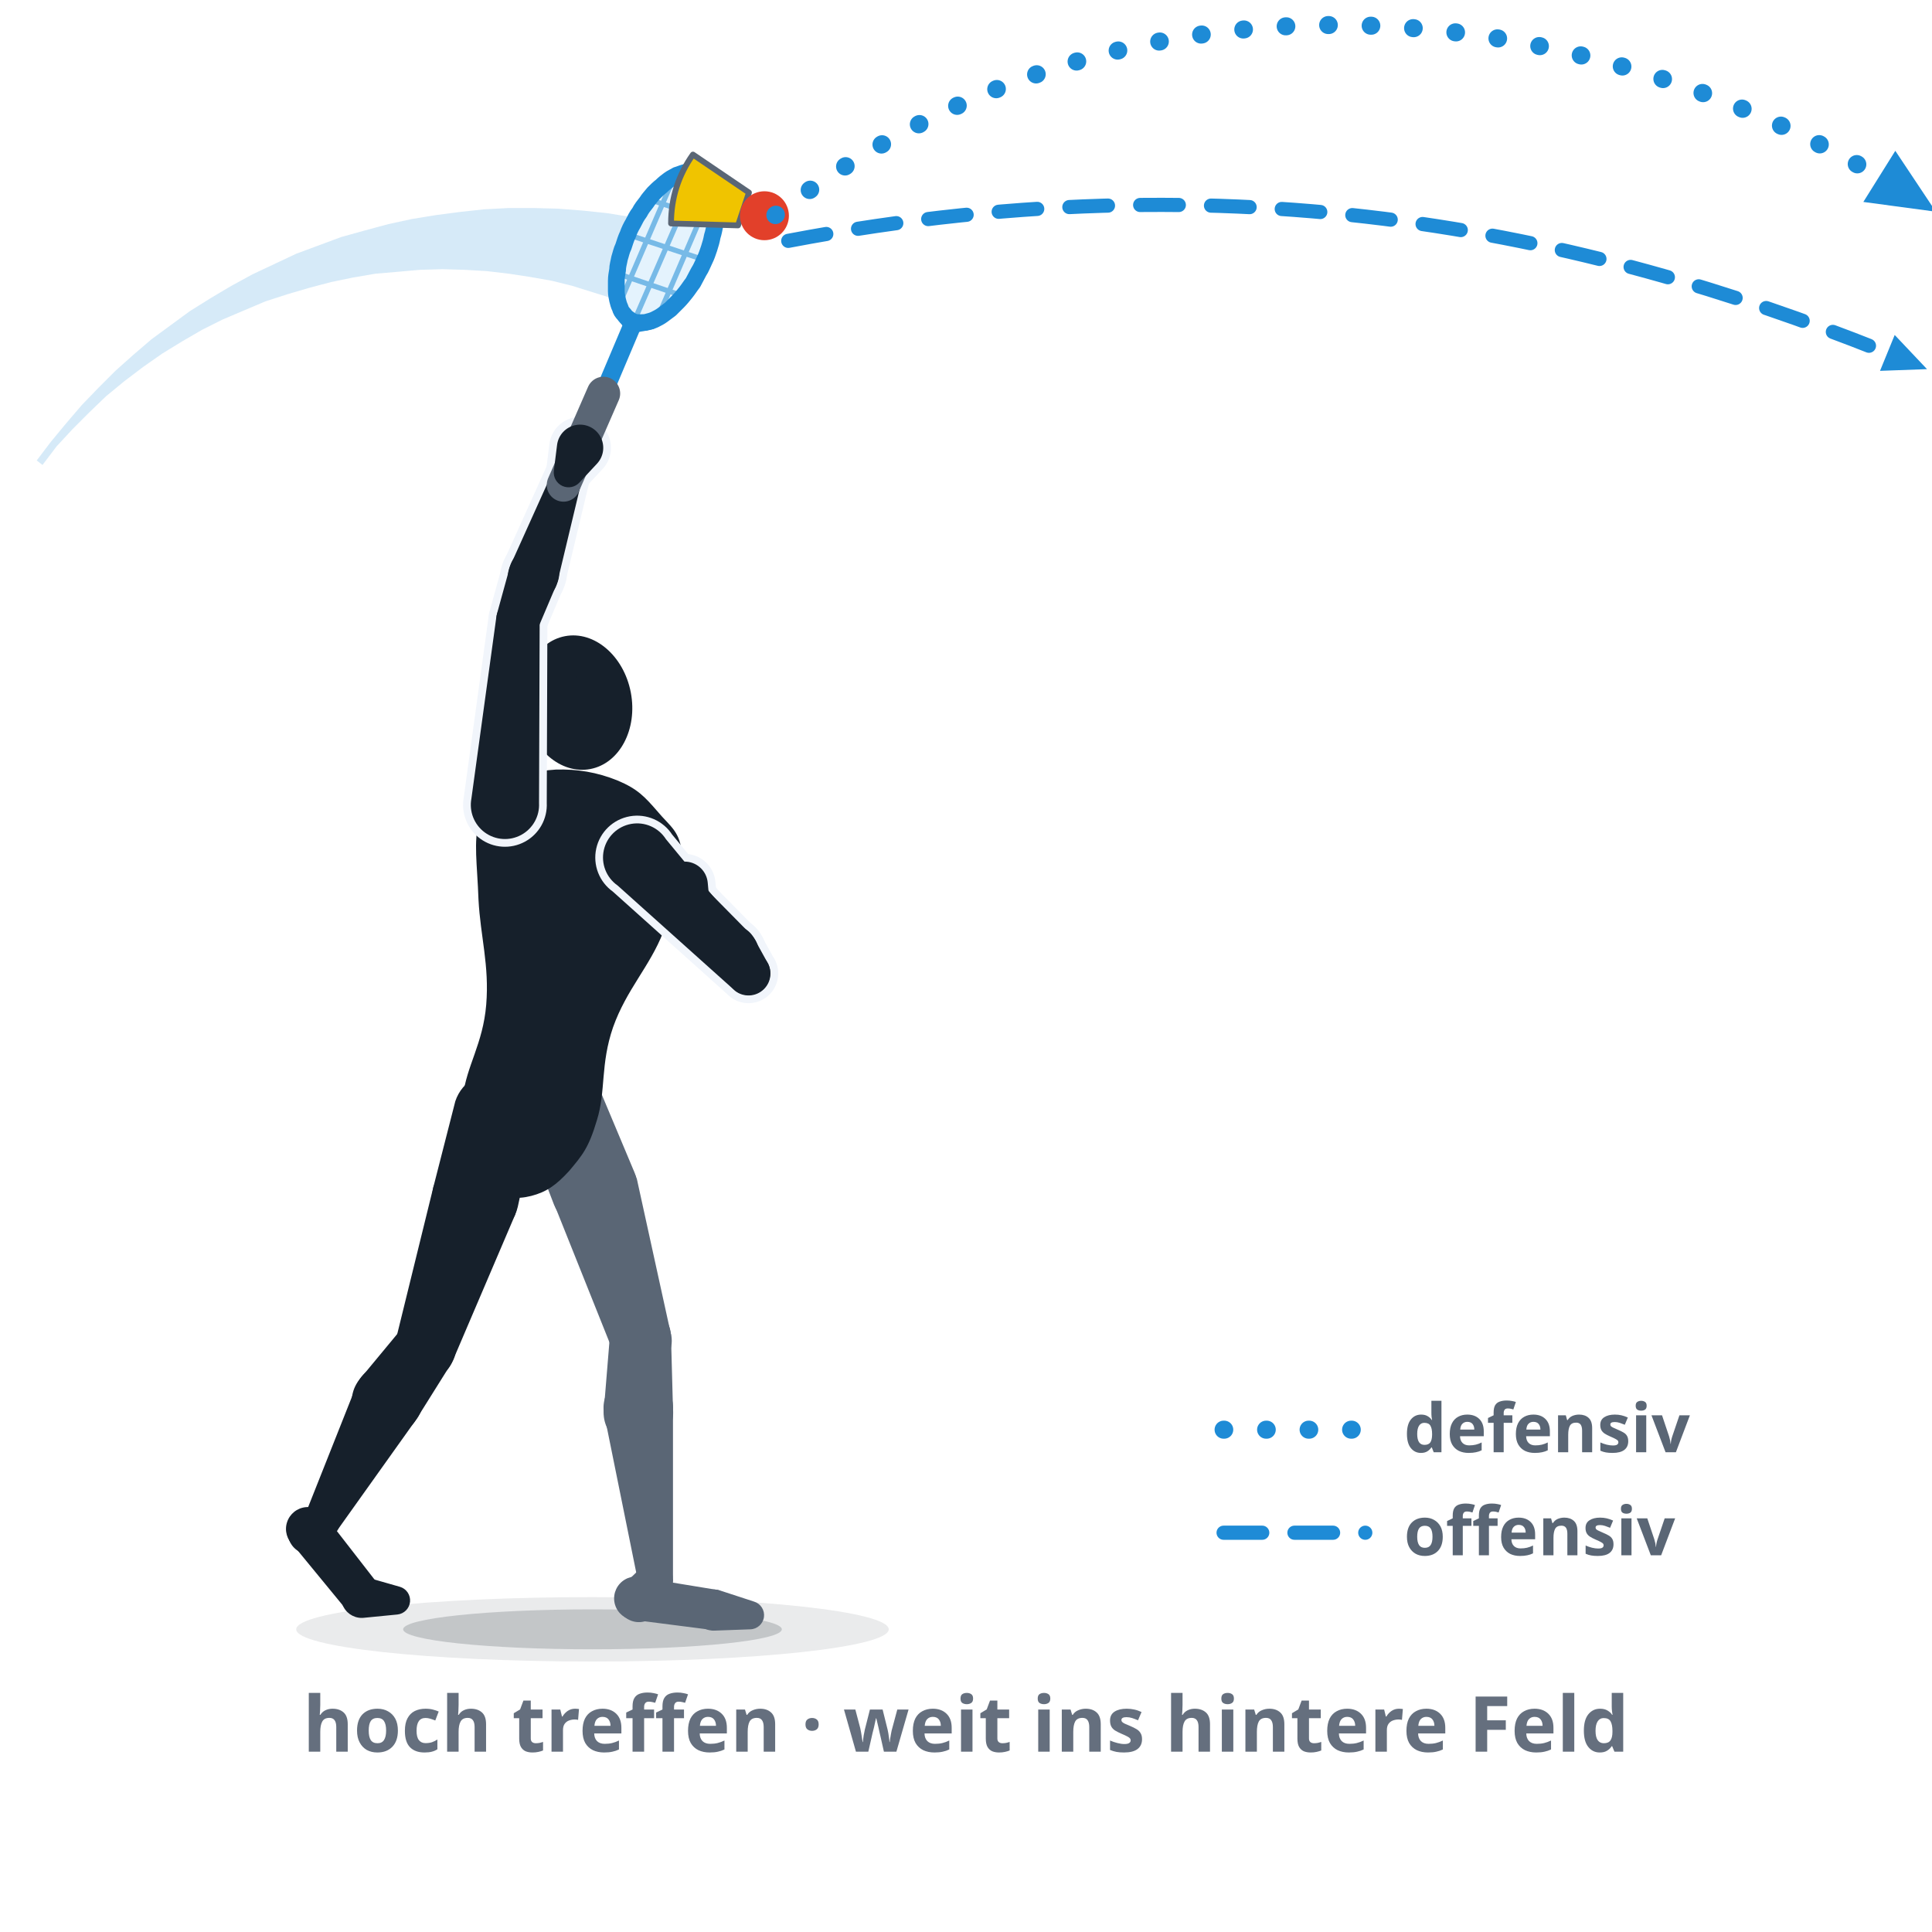
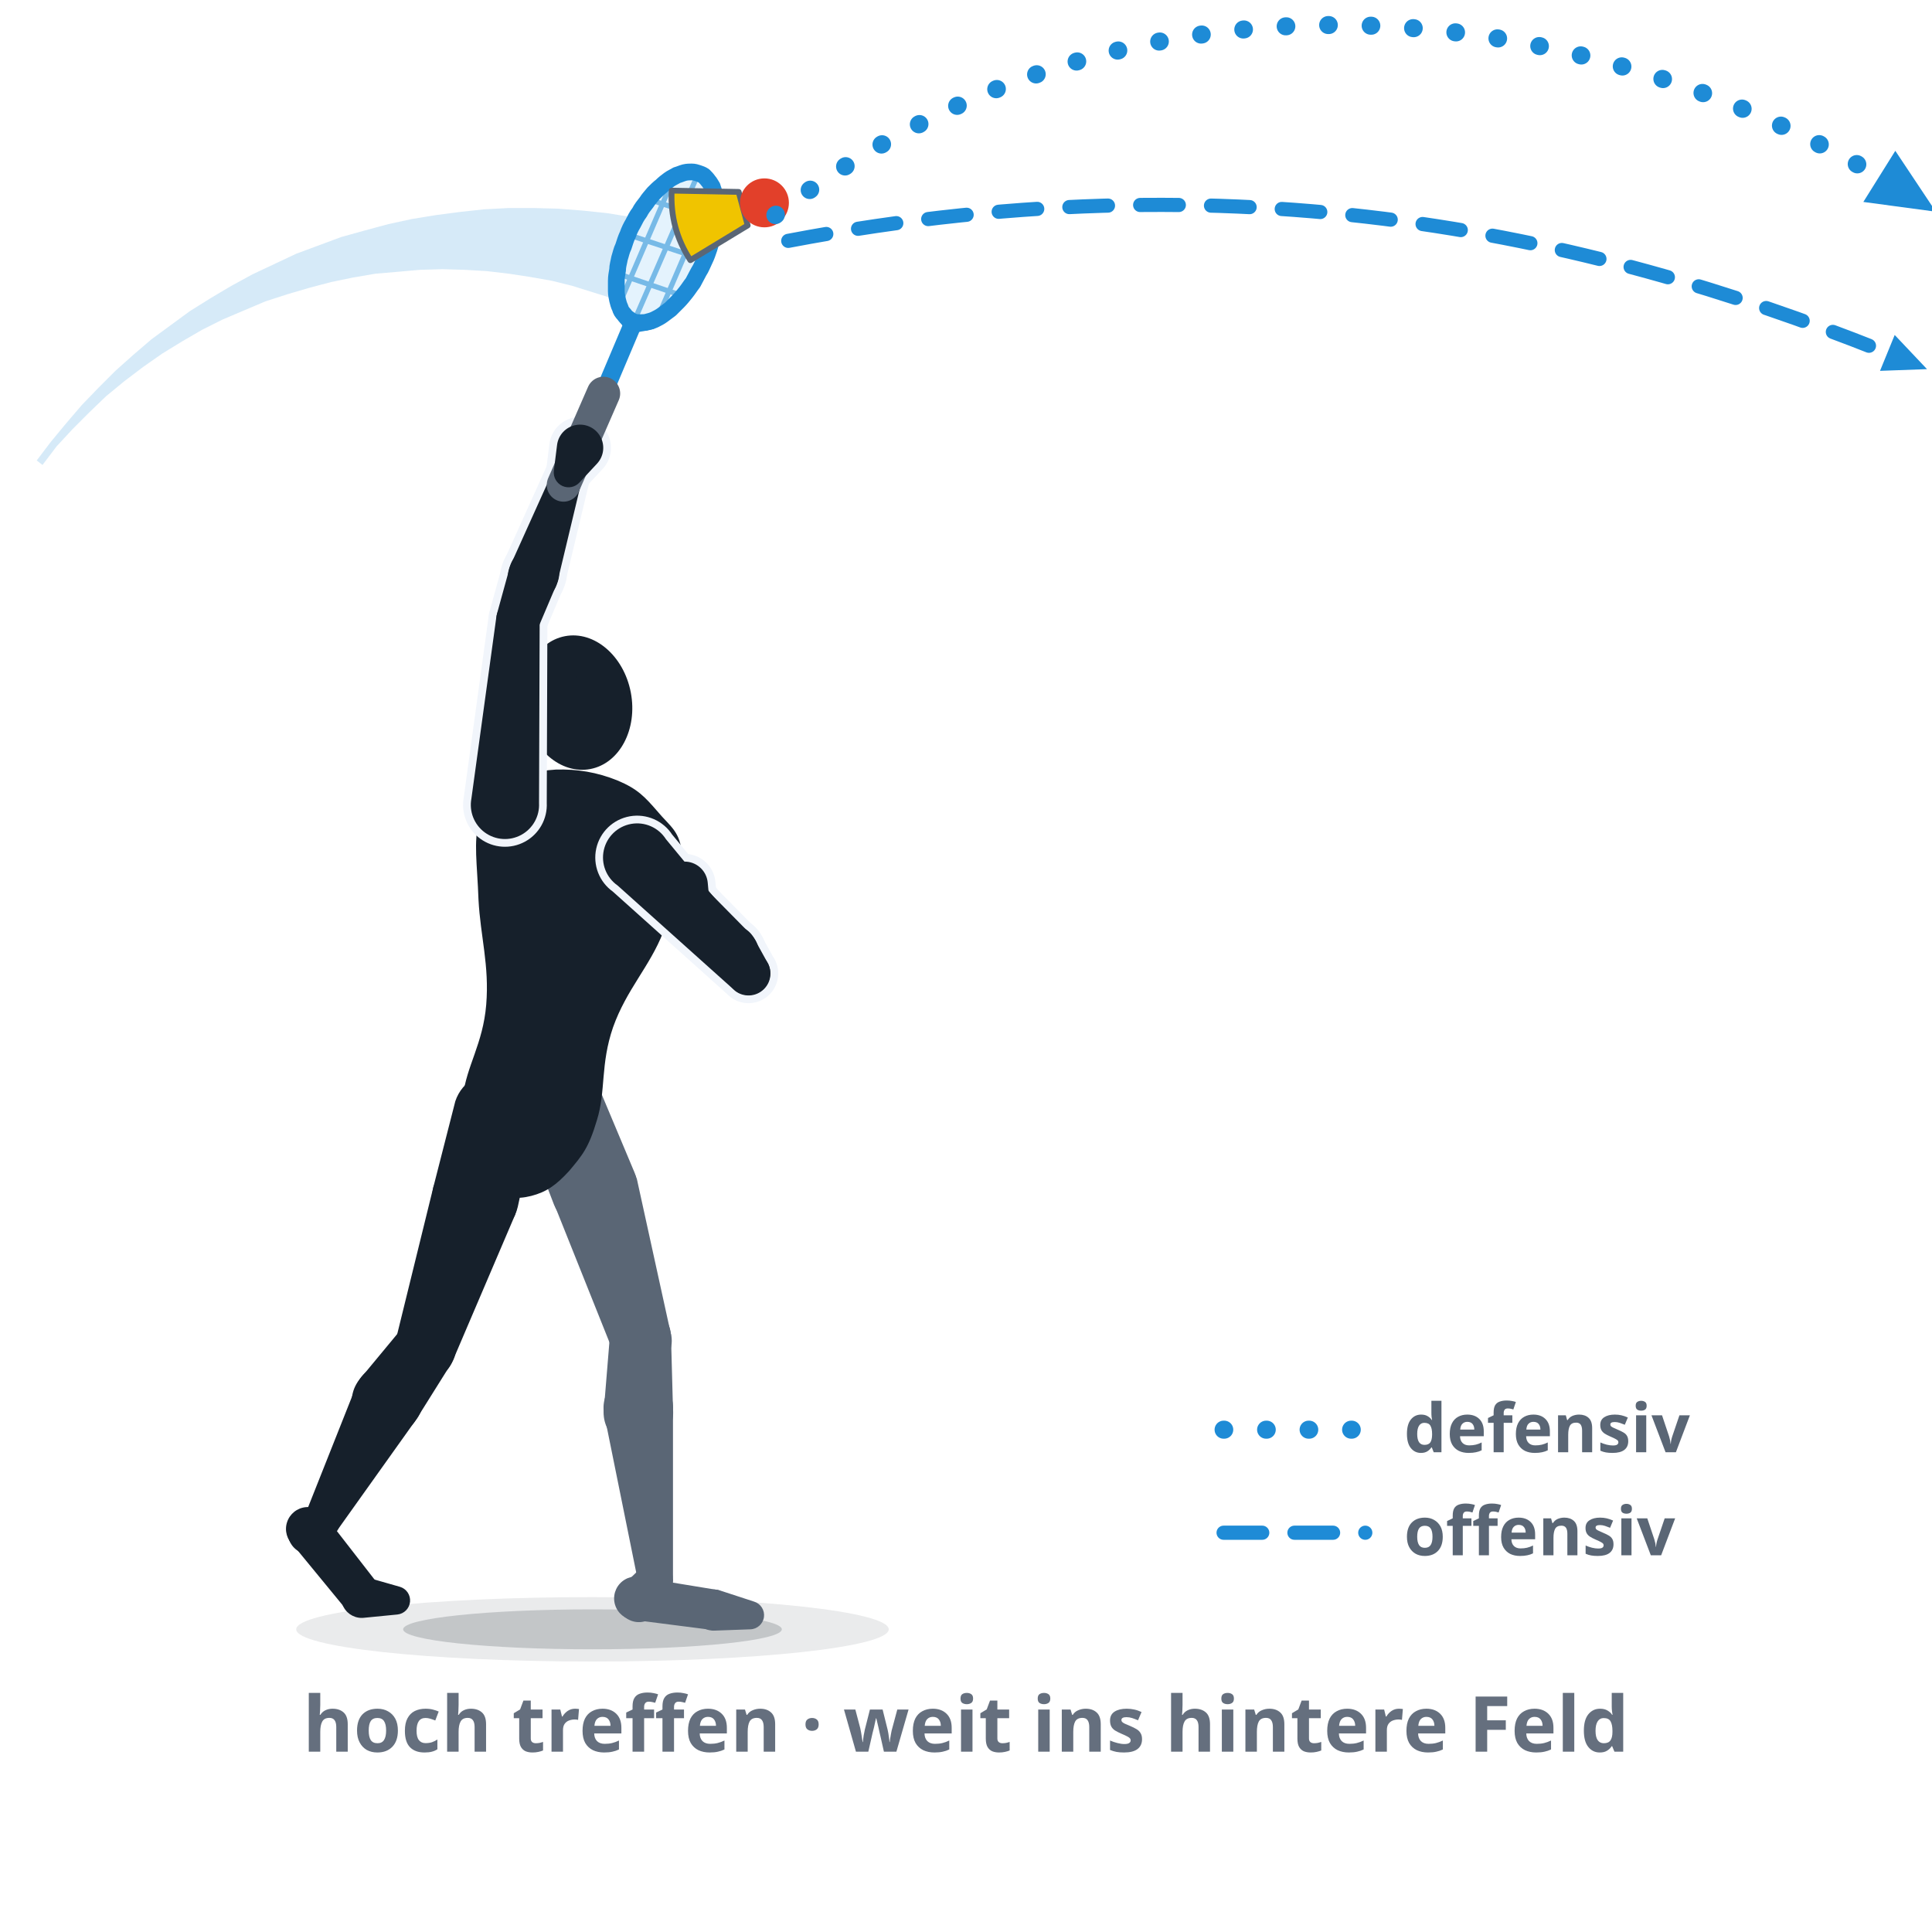
<svg xmlns="http://www.w3.org/2000/svg" viewBox="0 0 300 300" role="img" data-quelle="figuren" aria-label="Der Überkopf-Clear: seitlich gestellt und ganz gestreckt trifft der Spieler den Speeder am höchsten Punkt, leicht vor dem Körper. Zwei Bahnen verlassen das Bild: der defensive Clear hoch und weit, der offensive Clear flacher und schneller.">
  <style>
    .s-k{fill:var(--tinte,#16202b)}
    .s-f{fill:var(--tinte-2,#5a6675)}
    .s-x{fill:var(--flaeche-2,#f1f5fb);stroke:var(--flaeche-2,#f1f5fb);stroke-width:2.4;stroke-linejoin:round}
    .s-rf{fill:var(--primaer,#38a4f1);opacity:.14}
    .s-rs{fill:none;stroke:var(--primaer-dunkel,#1e8bd6);stroke-width:.8;opacity:.55}
    .s-rr{fill:none;stroke:var(--primaer-dunkel,#1e8bd6);stroke-width:2.6;stroke-linejoin:round}
    .s-rh{fill:none;stroke:var(--primaer-dunkel,#1e8bd6);stroke-width:2.1;stroke-linecap:round;stroke-linejoin:round}
    .s-rsch{fill:none;stroke:var(--primaer-dunkel,#1e8bd6);stroke-width:2.8;stroke-linecap:round}
    .s-rg{fill:none;stroke:var(--tinte-2,#5a6675);stroke-width:5.2;stroke-linecap:round}
    .s-korb{fill:var(--speeder-korb,#f0c400);stroke:var(--tinte-2,#5a6675);stroke-width:.9;stroke-linejoin:round}
    .s-kappe{fill:var(--speeder-kappe,#e2402a)}
    .s-sch{fill:var(--schatten-boden,#16202b2e)}
    .s-schw{fill:var(--schatten-boden,#16202b2e);opacity:.5}
    .s-spur{fill:var(--primaer-dunkel,#1e8bd6);opacity:.18}
    .s-bahn{fill:none;stroke:var(--primaer-dunkel,#1e8bd6);stroke-width:2.8;stroke-dasharray:.1 6.5;stroke-linecap:round}
    .s-bahn2{fill:none;stroke:var(--primaer-dunkel,#1e8bd6);stroke-width:2.2;stroke-dasharray:6 5;stroke-linecap:round}
    .s-mk{fill:var(--primaer-dunkel,#1e8bd6)}
    .s-lab{fill:var(--tinte-2,#5a6675);font:600 10.5px/1 system-ui,sans-serif}
    .st{fill:var(--tinte-3,#656f7e);font:600 12px/1 system-ui,sans-serif;text-anchor:middle}
  </style>
  <defs>
    <marker id="p010" viewBox="0 0 10 10" markerWidth="4.4" markerHeight="4.4" refX="5" refY="5" orient="auto">
      <path d="M1,1.2 L9.4,5 L1,8.8 Z" class="s-mk" />
    </marker>
    <marker id="q010" viewBox="0 0 10 10" markerWidth="3.6" markerHeight="3.6" refX="5" refY="5" orient="auto">
      <path d="M1,1.2 L9.4,5 L1,8.8 Z" class="s-mk" />
    </marker>
  </defs>
  <ellipse class="s-schw" cx="92" cy="253" rx="46" ry="5" />
  <ellipse class="s-sch" cx="92" cy="253" rx="29.4" ry="3.1" />
  <path class="s-spur" d="M5.7,71.5L7.9,68.6L10.3,65.7L12.7,62.9L15.3,60.2L17.9,57.6L20.7,55.1L23.5,52.7L26.5,50.5L29.5,48.3L32.7,46.3L35.9,44.4L39.2,42.6L42.6,41L46,39.4L49.5,38.1L53,36.8L56.6,35.8L60.3,34.8L64,34L67.7,33.4L71.5,32.9L75.2,32.5L79,32.3L82.8,32.3L86.6,32.4L90.5,32.7L94.3,33.1L98,33.7L95.3,46.4L92.1,45.4L88.9,44.4L85.7,43.6L82.3,43L79,42.5L75.6,42.1L72.2,41.9L68.7,41.8L65.2,41.9L61.8,42.2L58.3,42.5L54.8,43.1L51.4,43.8L48,44.7L44.6,45.7L41.2,46.8L37.9,48.2L34.6,49.6L31.4,51.2L28.3,53L25.2,54.9L22.2,57L19.3,59.2L16.5,61.5L13.9,64L11.3,66.6L8.8,69.3L6.6,72.2Z" />
  <g class="s-f">
    <path d="M80.9,173.7L86,187A6.7,6.7 0 1 0 98.5,182L93,168.9A6.5,6.5 0 0 0 80.9,173.7Z" />
    <path d="M86.1,187.1L95.1,209.6A4.7,4.7 0 0 0 104.1,206.8L98.9,183.1A6.7,6.7 0 1 0 86.1,187.1Z" />
    <path d="M94.7,207.5L93.8,218.5A5.4,5.4 0 1 0 104.5,218.8L104.2,207.7A4.7,4.7 0 0 0 94.7,207.5Z" />
    <path d="M93.9,220L99.1,245.7A2.7,2.7 0 0 0 104.5,245.1L104.5,219A5.4,5.4 0 1 0 93.9,220Z" />
    <path d="M99.8,243.2L97,245.9A3.4,3.4 0 1 0 102.3,249.9L104.1,246.4A2.7,2.7 0 0 0 99.8,243.2Z" />
    <path d="M98.9,251.6L110.6,253.1A3.2,3.2 0 0 0 111.5,246.9L99.9,245A3.4,3.4 0 1 0 98.9,251.6Z" />
    <path d="M111,253.2L116.5,253A2.2,2.2 0 0 0 117.1,248.7L111.9,247A3.2,3.2 0 1 0 111,253.2Z" />
  </g>
  <g class="s-k">
    <path d="M95.9,121.2C99,122.5 100.1,123.7 102.1,126C104.1,128.4 105.7,129.1 105.9,132.9C106,136.6 105.1,139.4 103,144.7C100.9,150.1 97.3,153.6 95.2,159.5C93.2,165.3 94.1,169.4 92.7,173.9C91.4,178.3 90.4,179.4 88.4,181.8C86.3,184.1 84.8,185.1 82.5,185.7C80.1,186.3 78.6,186 76.7,184.7C74.8,183.3 73.7,181.9 72.7,179C71.8,176.1 71.3,174.8 71.9,170.2C72.4,165.6 75,162.1 75.5,156C76,149.9 74.6,145.4 74.3,139.7C74.1,134 73.5,130.9 74.4,127.3C75.4,123.8 76.8,123.5 79.2,122C81.5,120.4 83,119.7 86.3,119.5C89.6,119.4 92.7,119.9 95.9,121.2Z" />
    <path d="M70.7,171L67.3,184.3A6.7,6.7 0 1 0 80.4,187.4L83.3,174A6.5,6.5 0 0 0 70.7,171Z" />
    <path d="M67.3,184.3L61.4,208.3A4.7,4.7 0 0 0 70.3,211.3L80,188.6A6.7,6.7 0 1 0 67.3,184.3Z" />
    <path d="M62.3,206.4L56,214A5.4,5.4 0 1 0 64.7,220.3L69.9,212A4.7,4.7 0 0 0 62.3,206.4Z" />
    <path d="M55.2,215.5L47.3,235.4A2.7,2.7 0 0 0 52.1,238L64.5,220.6A5.4,5.4 0 1 0 55.2,215.5Z" />
    <path d="M48.7,233.9L46.8,234.8A3.4,3.4 0 1 0 51,239.7L52.2,237.9A2.7,2.7 0 0 0 48.7,233.9Z" />
    <path d="M45.6,240L53.9,250.1A3.2,3.2 0 0 0 58.8,246.1L50.8,235.8A3.4,3.4 0 1 0 45.6,240Z" />
    <path d="M56.6,251.2L61.7,250.7A2.2,2.2 0 0 0 62.1,246.4L57.2,245A3.2,3.2 0 1 0 56.6,251.2Z" />
  </g>
  <g class="s-k">
    <ellipse cx="89.7" cy="109.1" rx="8.4" ry="10.5" transform="rotate(-10.8 89.7 109.1)" />
    <path d="M85.1,111.1a6.3,6.3 0 1 0 12.6,0a6.3,6.3 0 1 0 -12.6,0Z" />
  </g>
  <g class="s-x">
    <path d="M95.9,137.5L114.2,153.9A3.4,3.4 0 0 0 119,149.2L103.4,130.3A5.3,5.3 0 1 0 95.9,137.5Z" />
    <path d="M119.3,149.7L117.2,145.9A3.9,3.9 0 1 0 111,150.4L113.9,153.6A3.4,3.4 0 0 0 119.3,149.7Z" />
    <path d="M116.6,145.1L109.5,137.9A2.3,2.3 0 0 0 105.8,140.5L110.4,149.6A3.9,3.9 0 1 0 116.6,145.1Z" />
    <path d="M110.1,139.3L109.9,137.1A3.6,3.6 0 1 0 104.9,140.7L106.9,141.6A2.3,2.3 0 0 0 110.1,139.3Z" />
  </g>
  <g class="s-k">
    <path d="M95.9,137.5L114.2,153.9A3.4,3.4 0 0 0 119,149.2L103.4,130.3A5.3,5.3 0 1 0 95.9,137.5Z" />
    <path d="M119.3,149.7L117.2,145.9A3.9,3.9 0 1 0 111,150.4L113.9,153.6A3.4,3.4 0 0 0 119.3,149.7Z" />
    <path d="M116.6,145.1L109.5,137.9A2.3,2.3 0 0 0 105.8,140.5L110.4,149.6A3.9,3.9 0 1 0 116.6,145.1Z" />
  </g>
  <g class="s-k">
    <path d="M110.1,139.3L109.9,137.1A3.6,3.6 0 1 0 104.9,140.7L106.9,141.6A2.3,2.3 0 0 0 110.1,139.3Z" />
  </g>
  <g class="s-x">
    <path d="M83.7,124.7L83.8,96.1A3.4,3.4 0 0 0 77.1,95.6L73.2,124A5.3,5.3 0 1 0 83.7,124.7Z" />
    <path d="M83.6,97.4L86.4,90.8A3.9,3.9 0 1 0 79.1,88.3L77.2,95.2A3.4,3.4 0 0 0 83.6,97.4Z" />
    <path d="M86.6,90.2L90.5,73.9A2.3,2.3 0 0 0 86.2,72.4L79.3,87.7A3.9,3.9 0 1 0 86.6,90.2Z" />
    <path d="M90,74.9L92.7,72A3.6,3.6 0 1 0 86.5,69.1L86,73.1A2.3,2.3 0 0 0 90,74.9Z" />
  </g>
  <g class="s-k">
    <path d="M83.7,124.7L83.8,96.1A3.4,3.4 0 0 0 77.1,95.6L73.2,124A5.3,5.3 0 1 0 83.7,124.7Z" />
    <path d="M83.6,97.4L86.4,90.8A3.9,3.9 0 1 0 79.1,88.3L77.2,95.2A3.4,3.4 0 0 0 83.6,97.4Z" />
    <path d="M86.6,90.2L90.5,73.9A2.3,2.3 0 0 0 86.2,72.4L79.3,87.7A3.9,3.9 0 1 0 86.6,90.2Z" />
  </g>
  <path class="s-rf" d="M108.4,26.9C108.1,26.8 107.8,26.7 107.4,26.7C107.1,26.7 106.7,26.7 106.3,26.8C105.9,26.9 105.5,27.1 105.1,27.2C104.8,27.4 104.3,27.6 103.9,27.9C103.5,28.2 103.1,28.5 102.7,28.9C102.3,29.2 101.9,29.6 101.5,30C101.1,30.5 100.7,30.9 100.4,31.4C100,31.9 99.6,32.4 99.3,33C98.9,33.5 98.6,34.1 98.3,34.7C98,35.2 97.7,35.8 97.5,36.4C97.2,37 97,37.7 96.8,38.3C96.5,38.9 96.4,39.5 96.2,40.1C96.1,40.7 95.9,41.3 95.9,41.9C95.8,42.5 95.7,43 95.7,43.6C95.7,44.1 95.7,44.7 95.7,45.2C95.7,45.7 95.8,46.1 95.9,46.6C96,47 96.1,47.4 96.3,47.8C96.4,48.2 96.6,48.5 96.9,48.8C97.1,49.1 97.3,49.3 97.6,49.5C97.9,49.7 98.1,49.9 98.5,50C98.8,50.1 99.1,50.1 99.5,50.1C99.8,50.1 100.2,50.1 100.5,50C100.9,49.9 101.3,49.8 101.7,49.6C102.1,49.4 102.5,49.2 102.9,48.9C103.3,48.6 103.7,48.3 104.1,48C104.5,47.6 104.9,47.2 105.3,46.8C105.7,46.4 106.1,45.9 106.5,45.4C106.9,44.9 107.2,44.4 107.6,43.9C107.9,43.3 108.2,42.8 108.5,42.2C108.9,41.6 109.1,41 109.4,40.4C109.7,39.8 109.9,39.2 110.1,38.6C110.3,38 110.5,37.3 110.6,36.7C110.8,36.1 110.9,35.5 111,35C111.1,34.4 111.2,33.8 111.2,33.2C111.2,32.7 111.2,32.2 111.2,31.7C111.1,31.2 111.1,30.7 111,30.3C110.9,29.8 110.7,29.4 110.6,29C110.4,28.7 110.2,28.3 110,28.1C109.8,27.8 109.5,27.5 109.3,27.3C109,27.1 108.7,27 108.4,26.9Z" />
  <path class="s-rs" d="M102.4,48.7L110.4,30.1M98.8,49.1L108.1,27.7M96.4,46.7L104.4,28.1M105.6,45.8L96.2,42.6M108.9,40.2L98,36.6M110.6,34.2L101.2,31.1" />
  <path class="s-rh" d="M101.1,50.1L98.1,50.7L96.4,48.5" />
  <path class="s-rsch" d="M93.7,61.1L98.1,50.7" />
  <path class="s-rr" d="M108.4,26.9C108.1,26.8 107.8,26.7 107.4,26.7C107.1,26.7 106.7,26.7 106.3,26.8C105.9,26.9 105.5,27.1 105.1,27.2C104.8,27.4 104.3,27.6 103.9,27.9C103.5,28.2 103.1,28.5 102.7,28.9C102.3,29.2 101.9,29.6 101.5,30C101.1,30.5 100.7,30.9 100.4,31.4C100,31.9 99.6,32.4 99.3,33C98.9,33.5 98.6,34.1 98.3,34.7C98,35.2 97.7,35.8 97.5,36.4C97.2,37 97,37.7 96.8,38.3C96.5,38.9 96.4,39.5 96.2,40.1C96.1,40.7 95.9,41.3 95.9,41.9C95.8,42.5 95.7,43 95.7,43.6C95.7,44.1 95.7,44.7 95.7,45.2C95.7,45.7 95.8,46.1 95.9,46.6C96,47 96.1,47.4 96.3,47.8C96.4,48.2 96.6,48.5 96.9,48.8C97.1,49.1 97.3,49.3 97.6,49.5C97.9,49.7 98.1,49.9 98.5,50C98.8,50.1 99.1,50.1 99.5,50.1C99.8,50.1 100.2,50.1 100.5,50C100.9,49.9 101.3,49.8 101.7,49.6C102.1,49.4 102.5,49.2 102.9,48.9C103.3,48.6 103.7,48.3 104.1,48C104.5,47.6 104.9,47.2 105.3,46.8C105.7,46.4 106.1,45.9 106.5,45.4C106.9,44.9 107.2,44.4 107.6,43.9C107.9,43.3 108.2,42.8 108.5,42.2C108.9,41.6 109.1,41 109.4,40.4C109.7,39.8 109.9,39.2 110.1,38.6C110.3,38 110.5,37.3 110.6,36.7C110.8,36.1 110.9,35.5 111,35C111.1,34.4 111.2,33.8 111.2,33.2C111.2,32.7 111.2,32.2 111.2,31.7C111.1,31.2 111.1,30.7 111,30.3C110.9,29.8 110.7,29.4 110.6,29C110.4,28.7 110.2,28.3 110,28.1C109.8,27.8 109.5,27.5 109.3,27.3C109,27.1 108.7,27 108.4,26.9Z" />
  <path class="s-rg" d="M87.5,75.3L93.7,61.1" />
  <g class="s-k">
    <path d="M90,74.9L92.7,72A3.6,3.6 0 1 0 86.5,69.1L86,73.1A2.3,2.3 0 0 0 90,74.9Z" />
  </g>
-   <path class="s-korb" d="M114.6,35L104.2,34.7Q104.2,28.8 107.6,24L116.3,29.9Z" />
-   <path class="s-kappe" d="M114.9,33.5a3.8,3.8 0 1 0 7.6,0a3.8,3.8 0 1 0 -7.6,0Z" />
+   <path class="s-korb" d="M116.1,35L107.2,40.4Q104,35.5 104.3,29.6L114.7,29.8Z" />
+   <path class="s-kappe" d="M114.9,31.5a3.8,3.8 0 1 0 7.6,0a3.8,3.8 0 1 0 -7.6,0Z" />
  <path class="s-bahn" d="M120.4,33.4 C 178,-10.6 248,0 296,30" marker-end="url(#p010)" />
  <path class="s-bahn2" d="M122.4,37.4 C 196,23.4 252,38 296,56" marker-end="url(#q010)" />
  <path class="s-bahn" d="M190,222 L212,222" />
  <text class="s-lab" x="218" y="225.5">defensiv</text>
  <path class="s-bahn2" d="M190,238 L212,238" />
  <text class="s-lab" x="218" y="241.5">offensiv</text>
  <text class="st" x="150" y="272">hoch treffen · weit ins hintere Feld</text>
</svg>
